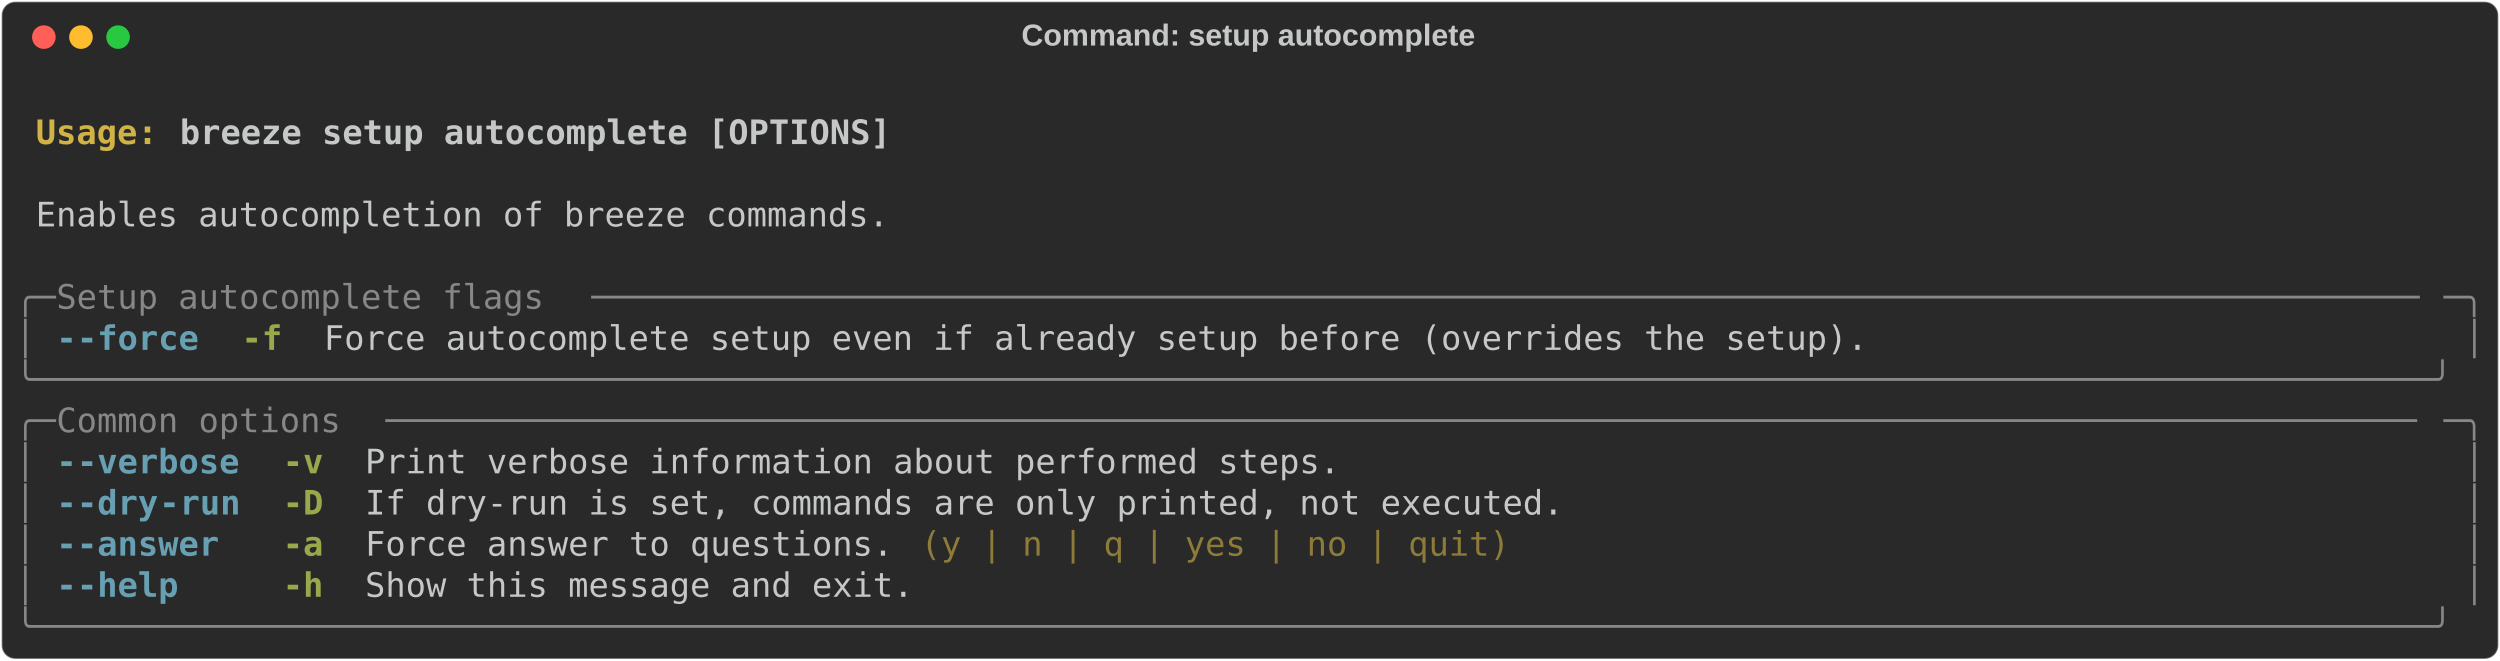
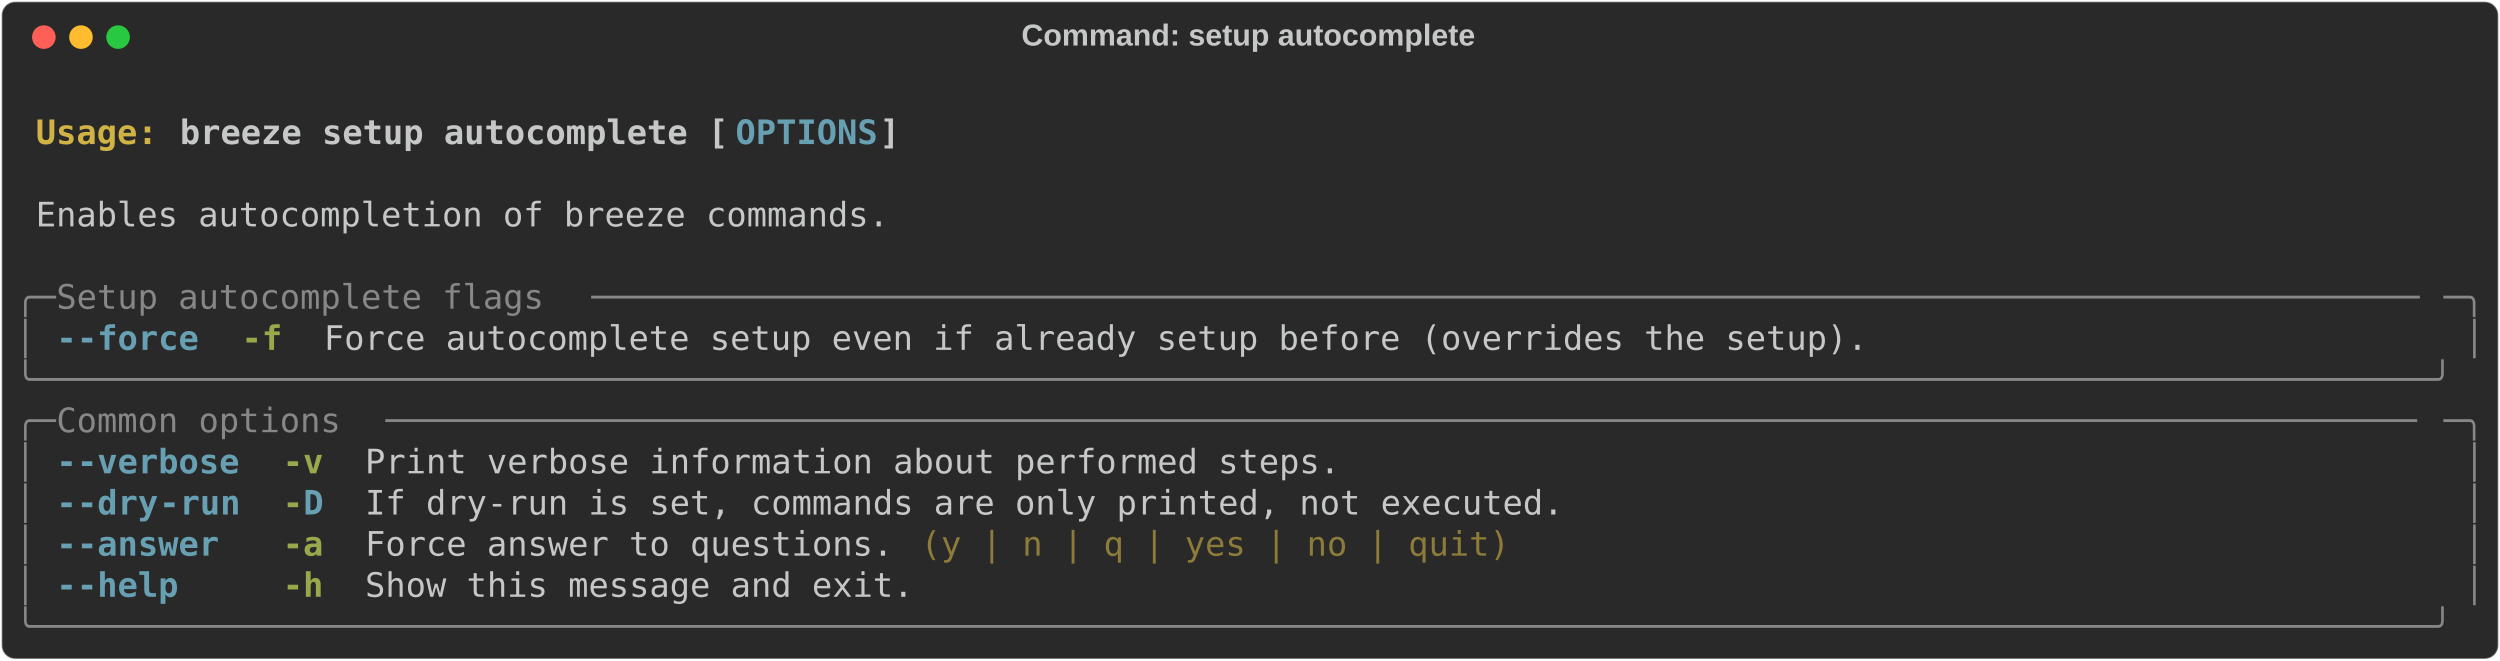
<svg xmlns="http://www.w3.org/2000/svg" class="rich-terminal" viewBox="0 0 1482 391.6">
  <style>

    @font-face {
        font-family: "Fira Code";
        src: local("FiraCode-Regular"),
                url("https://cdnjs.cloudflare.com/ajax/libs/firacode/6.2.0/woff2/FiraCode-Regular.woff2") format("woff2"),
                url("https://cdnjs.cloudflare.com/ajax/libs/firacode/6.2.0/woff/FiraCode-Regular.woff") format("woff");
        font-style: normal;
        font-weight: 400;
    }
    @font-face {
        font-family: "Fira Code";
        src: local("FiraCode-Bold"),
                url("https://cdnjs.cloudflare.com/ajax/libs/firacode/6.2.0/woff2/FiraCode-Bold.woff2") format("woff2"),
                url("https://cdnjs.cloudflare.com/ajax/libs/firacode/6.2.0/woff/FiraCode-Bold.woff") format("woff");
        font-style: bold;
        font-weight: 700;
    }

    .breeze-setup-autocomplete-matrix {
        font-family: Fira Code, monospace;
        font-size: 20px;
        line-height: 24.4px;
        font-variant-east-asian: full-width;
    }

    .breeze-setup-autocomplete-title {
        font-size: 18px;
        font-weight: bold;
        font-family: arial;
    }

    .breeze-setup-autocomplete-r1 { fill: #c5c8c6;font-weight: bold }
.breeze-setup-autocomplete-r2 { fill: #c5c8c6 }
.breeze-setup-autocomplete-r3 { fill: #d0b344;font-weight: bold }
- .breeze-setup-autocomplete-r4 { fill: #868887 }
- .breeze-setup-autocomplete-r5 { fill: #68a0b3;font-weight: bold }
+ .breeze-setup-autocomplete-r4 { fill: #68a0b3;font-weight: bold }
+ .breeze-setup-autocomplete-r5 { fill: #868887 }
.breeze-setup-autocomplete-r6 { fill: #98a84b;font-weight: bold }
.breeze-setup-autocomplete-r7 { fill: #8d7b39 }
    </style>
  <defs>
    <clipPath id="breeze-setup-autocomplete-clip-terminal">
      <rect x="0" y="0" width="1463.0" height="340.6" />
    </clipPath>
    <clipPath id="breeze-setup-autocomplete-line-0">
      <rect x="0" y="1.5" width="1464" height="24.65" />
    </clipPath>
    <clipPath id="breeze-setup-autocomplete-line-1">
      <rect x="0" y="25.9" width="1464" height="24.65" />
    </clipPath>
    <clipPath id="breeze-setup-autocomplete-line-2">
      <rect x="0" y="50.3" width="1464" height="24.65" />
    </clipPath>
    <clipPath id="breeze-setup-autocomplete-line-3">
      <rect x="0" y="74.7" width="1464" height="24.65" />
    </clipPath>
    <clipPath id="breeze-setup-autocomplete-line-4">
      <rect x="0" y="99.1" width="1464" height="24.65" />
    </clipPath>
    <clipPath id="breeze-setup-autocomplete-line-5">
      <rect x="0" y="123.5" width="1464" height="24.65" />
    </clipPath>
    <clipPath id="breeze-setup-autocomplete-line-6">
      <rect x="0" y="147.9" width="1464" height="24.65" />
    </clipPath>
    <clipPath id="breeze-setup-autocomplete-line-7">
      <rect x="0" y="172.3" width="1464" height="24.65" />
    </clipPath>
    <clipPath id="breeze-setup-autocomplete-line-8">
      <rect x="0" y="196.7" width="1464" height="24.65" />
    </clipPath>
    <clipPath id="breeze-setup-autocomplete-line-9">
      <rect x="0" y="221.1" width="1464" height="24.65" />
    </clipPath>
    <clipPath id="breeze-setup-autocomplete-line-10">
      <rect x="0" y="245.5" width="1464" height="24.65" />
    </clipPath>
    <clipPath id="breeze-setup-autocomplete-line-11">
      <rect x="0" y="269.9" width="1464" height="24.65" />
    </clipPath>
    <clipPath id="breeze-setup-autocomplete-line-12">
      <rect x="0" y="294.3" width="1464" height="24.65" />
    </clipPath>
  </defs>
  <rect fill="#292929" stroke="rgba(255,255,255,0.35)" stroke-width="1" x="1" y="1" width="1480" height="389.6" rx="8" />
  <text class="breeze-setup-autocomplete-title" fill="#c5c8c6" text-anchor="middle" x="740" y="27">Command: setup autocomplete</text>
  <g transform="translate(26,22)">
    <circle cx="0" cy="0" r="7" fill="#ff5f57" />
    <circle cx="22" cy="0" r="7" fill="#febc2e" />
    <circle cx="44" cy="0" r="7" fill="#28c840" />
  </g>
  <g transform="translate(9, 41)" clip-path="url(#breeze-setup-autocomplete-clip-terminal)">
    <g class="breeze-setup-autocomplete-matrix">
      <text class="breeze-setup-autocomplete-r2" x="1464" y="20" textLength="12.2" clip-path="url(#breeze-setup-autocomplete-line-0)">
</text>
      <text class="breeze-setup-autocomplete-r3" x="12.2" y="44.4" textLength="85.4" clip-path="url(#breeze-setup-autocomplete-line-1)">Usage: </text>
-       <text class="breeze-setup-autocomplete-r1" x="97.6" y="44.4" textLength="427" clip-path="url(#breeze-setup-autocomplete-line-1)">breeze setup autocomplete [OPTIONS]</text>
+       <text class="breeze-setup-autocomplete-r1" x="97.6" y="44.4" textLength="329.4" clip-path="url(#breeze-setup-autocomplete-line-1)">breeze setup autocomplete [</text>
+       <text class="breeze-setup-autocomplete-r4" x="427" y="44.4" textLength="85.4" clip-path="url(#breeze-setup-autocomplete-line-1)">OPTIONS</text>
+       <text class="breeze-setup-autocomplete-r1" x="512.4" y="44.4" textLength="12.2" clip-path="url(#breeze-setup-autocomplete-line-1)">]</text>
      <text class="breeze-setup-autocomplete-r2" x="1464" y="44.4" textLength="12.2" clip-path="url(#breeze-setup-autocomplete-line-1)">
</text>
      <text class="breeze-setup-autocomplete-r2" x="1464" y="68.8" textLength="12.2" clip-path="url(#breeze-setup-autocomplete-line-2)">
</text>
      <text class="breeze-setup-autocomplete-r2" x="12.2" y="93.2" textLength="512.4" clip-path="url(#breeze-setup-autocomplete-line-3)">Enables autocompletion of breeze commands.</text>
      <text class="breeze-setup-autocomplete-r2" x="1464" y="93.2" textLength="12.2" clip-path="url(#breeze-setup-autocomplete-line-3)">
</text>
      <text class="breeze-setup-autocomplete-r2" x="1464" y="117.6" textLength="12.2" clip-path="url(#breeze-setup-autocomplete-line-4)">
</text>
-       <text class="breeze-setup-autocomplete-r4" x="0" y="142" textLength="24.4" clip-path="url(#breeze-setup-autocomplete-line-5)">╭─</text>
-       <text class="breeze-setup-autocomplete-r4" x="24.4" y="142" textLength="317.2" clip-path="url(#breeze-setup-autocomplete-line-5)"> Setup autocomplete flags </text>
-       <text class="breeze-setup-autocomplete-r4" x="341.6" y="142" textLength="1098" clip-path="url(#breeze-setup-autocomplete-line-5)">──────────────────────────────────────────────────────────────────────────────────────────</text>
-       <text class="breeze-setup-autocomplete-r4" x="1439.6" y="142" textLength="24.4" clip-path="url(#breeze-setup-autocomplete-line-5)">─╮</text>
+       <text class="breeze-setup-autocomplete-r5" x="0" y="142" textLength="24.4" clip-path="url(#breeze-setup-autocomplete-line-5)">╭─</text>
+       <text class="breeze-setup-autocomplete-r5" x="24.4" y="142" textLength="317.2" clip-path="url(#breeze-setup-autocomplete-line-5)"> Setup autocomplete flags </text>
+       <text class="breeze-setup-autocomplete-r5" x="341.6" y="142" textLength="1098" clip-path="url(#breeze-setup-autocomplete-line-5)">──────────────────────────────────────────────────────────────────────────────────────────</text>
+       <text class="breeze-setup-autocomplete-r5" x="1439.6" y="142" textLength="24.4" clip-path="url(#breeze-setup-autocomplete-line-5)">─╮</text>
      <text class="breeze-setup-autocomplete-r2" x="1464" y="142" textLength="12.2" clip-path="url(#breeze-setup-autocomplete-line-5)">
</text>
-       <text class="breeze-setup-autocomplete-r4" x="0" y="166.4" textLength="12.2" clip-path="url(#breeze-setup-autocomplete-line-6)">│</text>
-       <text class="breeze-setup-autocomplete-r5" x="24.4" y="166.4" textLength="12.2" clip-path="url(#breeze-setup-autocomplete-line-6)">-</text>
-       <text class="breeze-setup-autocomplete-r5" x="36.6" y="166.4" textLength="73.2" clip-path="url(#breeze-setup-autocomplete-line-6)">-force</text>
+       <text class="breeze-setup-autocomplete-r5" x="0" y="166.4" textLength="12.2" clip-path="url(#breeze-setup-autocomplete-line-6)">│</text>
+       <text class="breeze-setup-autocomplete-r4" x="24.4" y="166.4" textLength="12.2" clip-path="url(#breeze-setup-autocomplete-line-6)">-</text>
+       <text class="breeze-setup-autocomplete-r4" x="36.6" y="166.4" textLength="73.2" clip-path="url(#breeze-setup-autocomplete-line-6)">-force</text>
      <text class="breeze-setup-autocomplete-r6" x="134.2" y="166.4" textLength="24.4" clip-path="url(#breeze-setup-autocomplete-line-6)">-f</text>
      <text class="breeze-setup-autocomplete-r2" x="183" y="166.4" textLength="927.2" clip-path="url(#breeze-setup-autocomplete-line-6)">Force autocomplete setup even if already setup before (overrides the setup).</text>
-       <text class="breeze-setup-autocomplete-r4" x="1451.8" y="166.4" textLength="12.2" clip-path="url(#breeze-setup-autocomplete-line-6)">│</text>
+       <text class="breeze-setup-autocomplete-r5" x="1451.8" y="166.4" textLength="12.2" clip-path="url(#breeze-setup-autocomplete-line-6)">│</text>
      <text class="breeze-setup-autocomplete-r2" x="1464" y="166.4" textLength="12.2" clip-path="url(#breeze-setup-autocomplete-line-6)">
</text>
-       <text class="breeze-setup-autocomplete-r4" x="0" y="190.8" textLength="1464" clip-path="url(#breeze-setup-autocomplete-line-7)">╰──────────────────────────────────────────────────────────────────────────────────────────────────────────────────────╯</text>
+       <text class="breeze-setup-autocomplete-r5" x="0" y="190.8" textLength="1464" clip-path="url(#breeze-setup-autocomplete-line-7)">╰──────────────────────────────────────────────────────────────────────────────────────────────────────────────────────╯</text>
      <text class="breeze-setup-autocomplete-r2" x="1464" y="190.8" textLength="12.2" clip-path="url(#breeze-setup-autocomplete-line-7)">
</text>
-       <text class="breeze-setup-autocomplete-r4" x="0" y="215.2" textLength="24.4" clip-path="url(#breeze-setup-autocomplete-line-8)">╭─</text>
-       <text class="breeze-setup-autocomplete-r4" x="24.4" y="215.2" textLength="195.2" clip-path="url(#breeze-setup-autocomplete-line-8)"> Common options </text>
-       <text class="breeze-setup-autocomplete-r4" x="219.6" y="215.2" textLength="1220" clip-path="url(#breeze-setup-autocomplete-line-8)">────────────────────────────────────────────────────────────────────────────────────────────────────</text>
-       <text class="breeze-setup-autocomplete-r4" x="1439.6" y="215.2" textLength="24.4" clip-path="url(#breeze-setup-autocomplete-line-8)">─╮</text>
+       <text class="breeze-setup-autocomplete-r5" x="0" y="215.2" textLength="24.4" clip-path="url(#breeze-setup-autocomplete-line-8)">╭─</text>
+       <text class="breeze-setup-autocomplete-r5" x="24.4" y="215.2" textLength="195.2" clip-path="url(#breeze-setup-autocomplete-line-8)"> Common options </text>
+       <text class="breeze-setup-autocomplete-r5" x="219.6" y="215.2" textLength="1220" clip-path="url(#breeze-setup-autocomplete-line-8)">────────────────────────────────────────────────────────────────────────────────────────────────────</text>
+       <text class="breeze-setup-autocomplete-r5" x="1439.6" y="215.2" textLength="24.4" clip-path="url(#breeze-setup-autocomplete-line-8)">─╮</text>
      <text class="breeze-setup-autocomplete-r2" x="1464" y="215.2" textLength="12.2" clip-path="url(#breeze-setup-autocomplete-line-8)">
</text>
-       <text class="breeze-setup-autocomplete-r4" x="0" y="239.6" textLength="12.2" clip-path="url(#breeze-setup-autocomplete-line-9)">│</text>
-       <text class="breeze-setup-autocomplete-r5" x="24.4" y="239.6" textLength="12.2" clip-path="url(#breeze-setup-autocomplete-line-9)">-</text>
-       <text class="breeze-setup-autocomplete-r5" x="36.6" y="239.6" textLength="97.6" clip-path="url(#breeze-setup-autocomplete-line-9)">-verbose</text>
+       <text class="breeze-setup-autocomplete-r5" x="0" y="239.6" textLength="12.2" clip-path="url(#breeze-setup-autocomplete-line-9)">│</text>
+       <text class="breeze-setup-autocomplete-r4" x="24.4" y="239.6" textLength="12.2" clip-path="url(#breeze-setup-autocomplete-line-9)">-</text>
+       <text class="breeze-setup-autocomplete-r4" x="36.6" y="239.6" textLength="97.6" clip-path="url(#breeze-setup-autocomplete-line-9)">-verbose</text>
      <text class="breeze-setup-autocomplete-r6" x="158.6" y="239.6" textLength="24.4" clip-path="url(#breeze-setup-autocomplete-line-9)">-v</text>
      <text class="breeze-setup-autocomplete-r2" x="207.4" y="239.6" textLength="585.6" clip-path="url(#breeze-setup-autocomplete-line-9)">Print verbose information about performed steps.</text>
-       <text class="breeze-setup-autocomplete-r4" x="1451.8" y="239.6" textLength="12.2" clip-path="url(#breeze-setup-autocomplete-line-9)">│</text>
+       <text class="breeze-setup-autocomplete-r5" x="1451.8" y="239.6" textLength="12.2" clip-path="url(#breeze-setup-autocomplete-line-9)">│</text>
      <text class="breeze-setup-autocomplete-r2" x="1464" y="239.6" textLength="12.2" clip-path="url(#breeze-setup-autocomplete-line-9)">
</text>
-       <text class="breeze-setup-autocomplete-r4" x="0" y="264" textLength="12.2" clip-path="url(#breeze-setup-autocomplete-line-10)">│</text>
-       <text class="breeze-setup-autocomplete-r5" x="24.4" y="264" textLength="12.2" clip-path="url(#breeze-setup-autocomplete-line-10)">-</text>
-       <text class="breeze-setup-autocomplete-r5" x="36.6" y="264" textLength="48.8" clip-path="url(#breeze-setup-autocomplete-line-10)">-dry</text>
-       <text class="breeze-setup-autocomplete-r5" x="85.4" y="264" textLength="48.8" clip-path="url(#breeze-setup-autocomplete-line-10)">-run</text>
-       <text class="breeze-setup-autocomplete-r6" x="158.6" y="264" textLength="24.4" clip-path="url(#breeze-setup-autocomplete-line-10)">-D</text>
+       <text class="breeze-setup-autocomplete-r5" x="0" y="264" textLength="12.2" clip-path="url(#breeze-setup-autocomplete-line-10)">│</text>
+       <text class="breeze-setup-autocomplete-r4" x="24.4" y="264" textLength="12.2" clip-path="url(#breeze-setup-autocomplete-line-10)">-</text>
+       <text class="breeze-setup-autocomplete-r4" x="36.6" y="264" textLength="48.8" clip-path="url(#breeze-setup-autocomplete-line-10)">-dry</text>
+       <text class="breeze-setup-autocomplete-r4" x="85.4" y="264" textLength="48.8" clip-path="url(#breeze-setup-autocomplete-line-10)">-run</text>
+       <text class="breeze-setup-autocomplete-r6" x="158.6" y="264" textLength="12.2" clip-path="url(#breeze-setup-autocomplete-line-10)">-</text>
+       <text class="breeze-setup-autocomplete-r4" x="170.8" y="264" textLength="12.2" clip-path="url(#breeze-setup-autocomplete-line-10)">D</text>
      <text class="breeze-setup-autocomplete-r2" x="207.4" y="264" textLength="719.8" clip-path="url(#breeze-setup-autocomplete-line-10)">If dry-run is set, commands are only printed, not executed.</text>
-       <text class="breeze-setup-autocomplete-r4" x="1451.8" y="264" textLength="12.2" clip-path="url(#breeze-setup-autocomplete-line-10)">│</text>
+       <text class="breeze-setup-autocomplete-r5" x="1451.8" y="264" textLength="12.2" clip-path="url(#breeze-setup-autocomplete-line-10)">│</text>
      <text class="breeze-setup-autocomplete-r2" x="1464" y="264" textLength="12.2" clip-path="url(#breeze-setup-autocomplete-line-10)">
</text>
-       <text class="breeze-setup-autocomplete-r4" x="0" y="288.4" textLength="12.2" clip-path="url(#breeze-setup-autocomplete-line-11)">│</text>
-       <text class="breeze-setup-autocomplete-r5" x="24.4" y="288.4" textLength="12.2" clip-path="url(#breeze-setup-autocomplete-line-11)">-</text>
-       <text class="breeze-setup-autocomplete-r5" x="36.6" y="288.4" textLength="85.4" clip-path="url(#breeze-setup-autocomplete-line-11)">-answer</text>
+       <text class="breeze-setup-autocomplete-r5" x="0" y="288.4" textLength="12.2" clip-path="url(#breeze-setup-autocomplete-line-11)">│</text>
+       <text class="breeze-setup-autocomplete-r4" x="24.4" y="288.4" textLength="12.2" clip-path="url(#breeze-setup-autocomplete-line-11)">-</text>
+       <text class="breeze-setup-autocomplete-r4" x="36.6" y="288.4" textLength="85.4" clip-path="url(#breeze-setup-autocomplete-line-11)">-answer</text>
      <text class="breeze-setup-autocomplete-r6" x="158.6" y="288.4" textLength="24.4" clip-path="url(#breeze-setup-autocomplete-line-11)">-a</text>
      <text class="breeze-setup-autocomplete-r2" x="207.4" y="288.4" textLength="317.2" clip-path="url(#breeze-setup-autocomplete-line-11)">Force answer to questions.</text>
      <text class="breeze-setup-autocomplete-r7" x="536.8" y="288.4" textLength="353.8" clip-path="url(#breeze-setup-autocomplete-line-11)">(y | n | q | yes | no | quit)</text>
-       <text class="breeze-setup-autocomplete-r4" x="1451.8" y="288.4" textLength="12.2" clip-path="url(#breeze-setup-autocomplete-line-11)">│</text>
+       <text class="breeze-setup-autocomplete-r5" x="1451.8" y="288.4" textLength="12.2" clip-path="url(#breeze-setup-autocomplete-line-11)">│</text>
      <text class="breeze-setup-autocomplete-r2" x="1464" y="288.4" textLength="12.2" clip-path="url(#breeze-setup-autocomplete-line-11)">
</text>
-       <text class="breeze-setup-autocomplete-r4" x="0" y="312.8" textLength="12.2" clip-path="url(#breeze-setup-autocomplete-line-12)">│</text>
-       <text class="breeze-setup-autocomplete-r5" x="24.4" y="312.8" textLength="12.2" clip-path="url(#breeze-setup-autocomplete-line-12)">-</text>
-       <text class="breeze-setup-autocomplete-r5" x="36.6" y="312.8" textLength="61" clip-path="url(#breeze-setup-autocomplete-line-12)">-help</text>
+       <text class="breeze-setup-autocomplete-r5" x="0" y="312.8" textLength="12.2" clip-path="url(#breeze-setup-autocomplete-line-12)">│</text>
+       <text class="breeze-setup-autocomplete-r4" x="24.4" y="312.8" textLength="12.2" clip-path="url(#breeze-setup-autocomplete-line-12)">-</text>
+       <text class="breeze-setup-autocomplete-r4" x="36.6" y="312.8" textLength="61" clip-path="url(#breeze-setup-autocomplete-line-12)">-help</text>
      <text class="breeze-setup-autocomplete-r6" x="158.6" y="312.8" textLength="24.4" clip-path="url(#breeze-setup-autocomplete-line-12)">-h</text>
      <text class="breeze-setup-autocomplete-r2" x="207.4" y="312.8" textLength="329.4" clip-path="url(#breeze-setup-autocomplete-line-12)">Show this message and exit.</text>
-       <text class="breeze-setup-autocomplete-r4" x="1451.8" y="312.8" textLength="12.2" clip-path="url(#breeze-setup-autocomplete-line-12)">│</text>
+       <text class="breeze-setup-autocomplete-r5" x="1451.8" y="312.8" textLength="12.2" clip-path="url(#breeze-setup-autocomplete-line-12)">│</text>
      <text class="breeze-setup-autocomplete-r2" x="1464" y="312.8" textLength="12.2" clip-path="url(#breeze-setup-autocomplete-line-12)">
</text>
-       <text class="breeze-setup-autocomplete-r4" x="0" y="337.2" textLength="1464" clip-path="url(#breeze-setup-autocomplete-line-13)">╰──────────────────────────────────────────────────────────────────────────────────────────────────────────────────────╯</text>
+       <text class="breeze-setup-autocomplete-r5" x="0" y="337.2" textLength="1464" clip-path="url(#breeze-setup-autocomplete-line-13)">╰──────────────────────────────────────────────────────────────────────────────────────────────────────────────────────╯</text>
      <text class="breeze-setup-autocomplete-r2" x="1464" y="337.2" textLength="12.2" clip-path="url(#breeze-setup-autocomplete-line-13)">
</text>
    </g>
  </g>
</svg>
